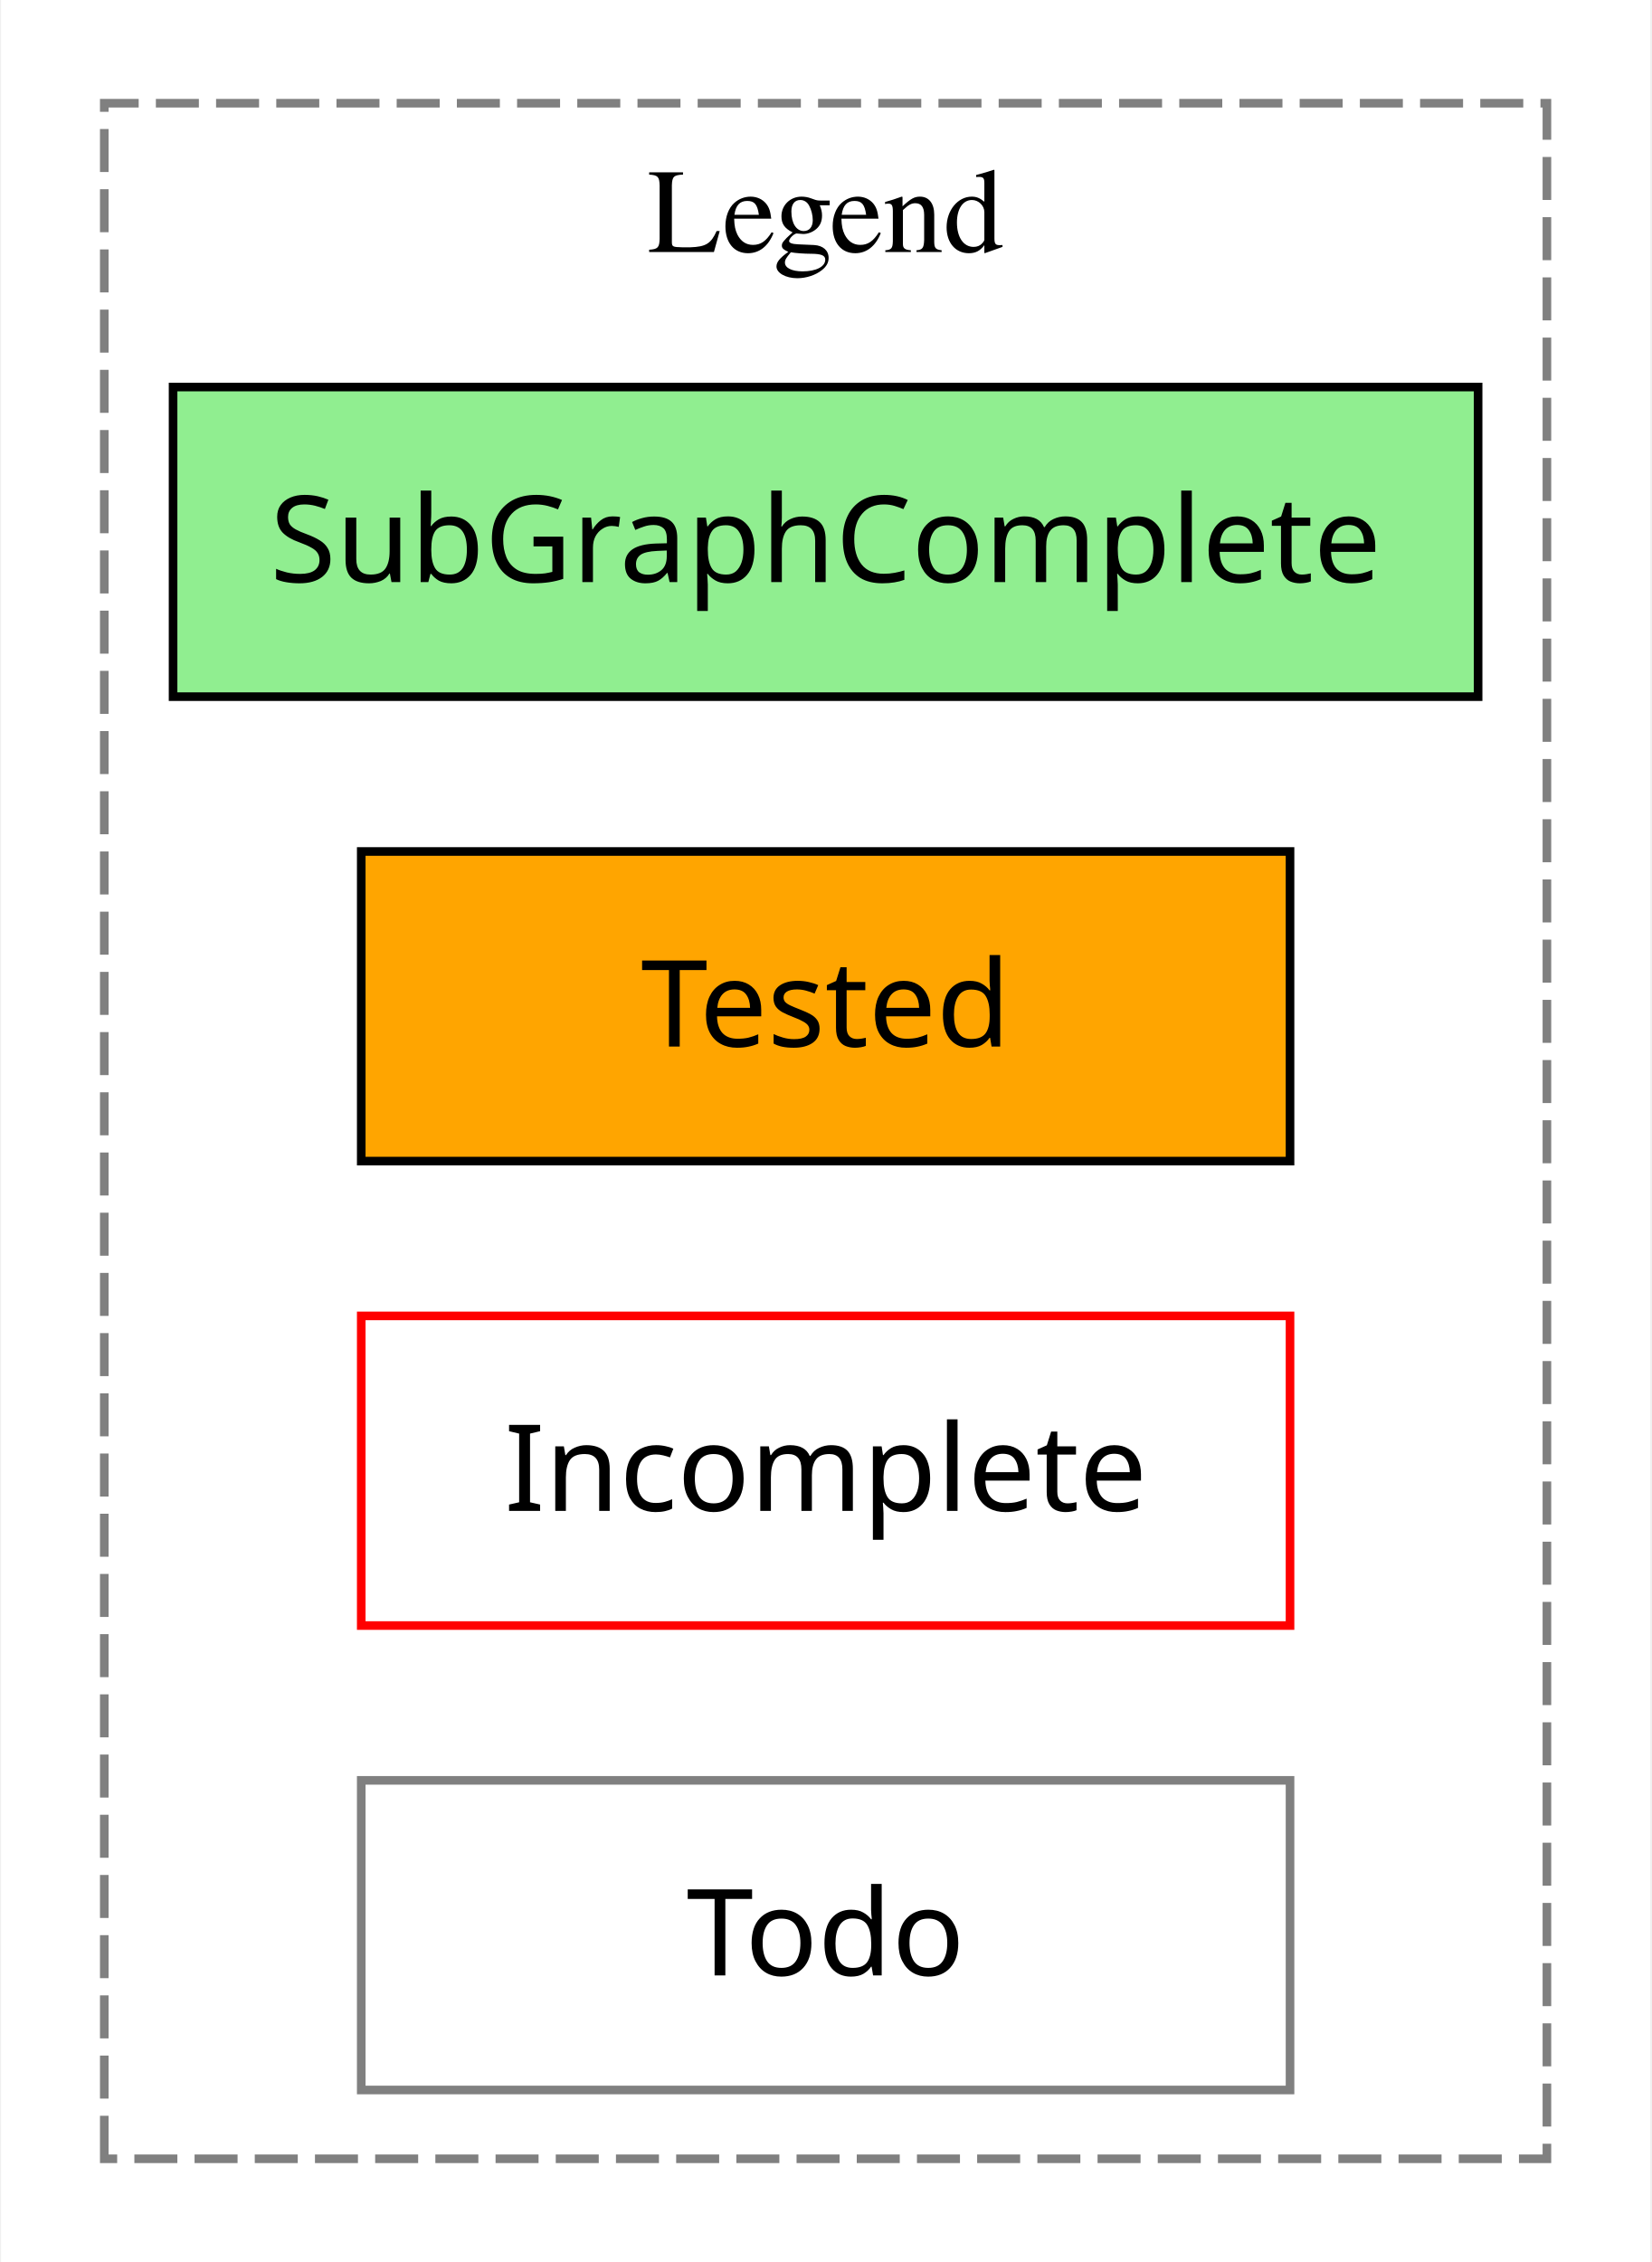
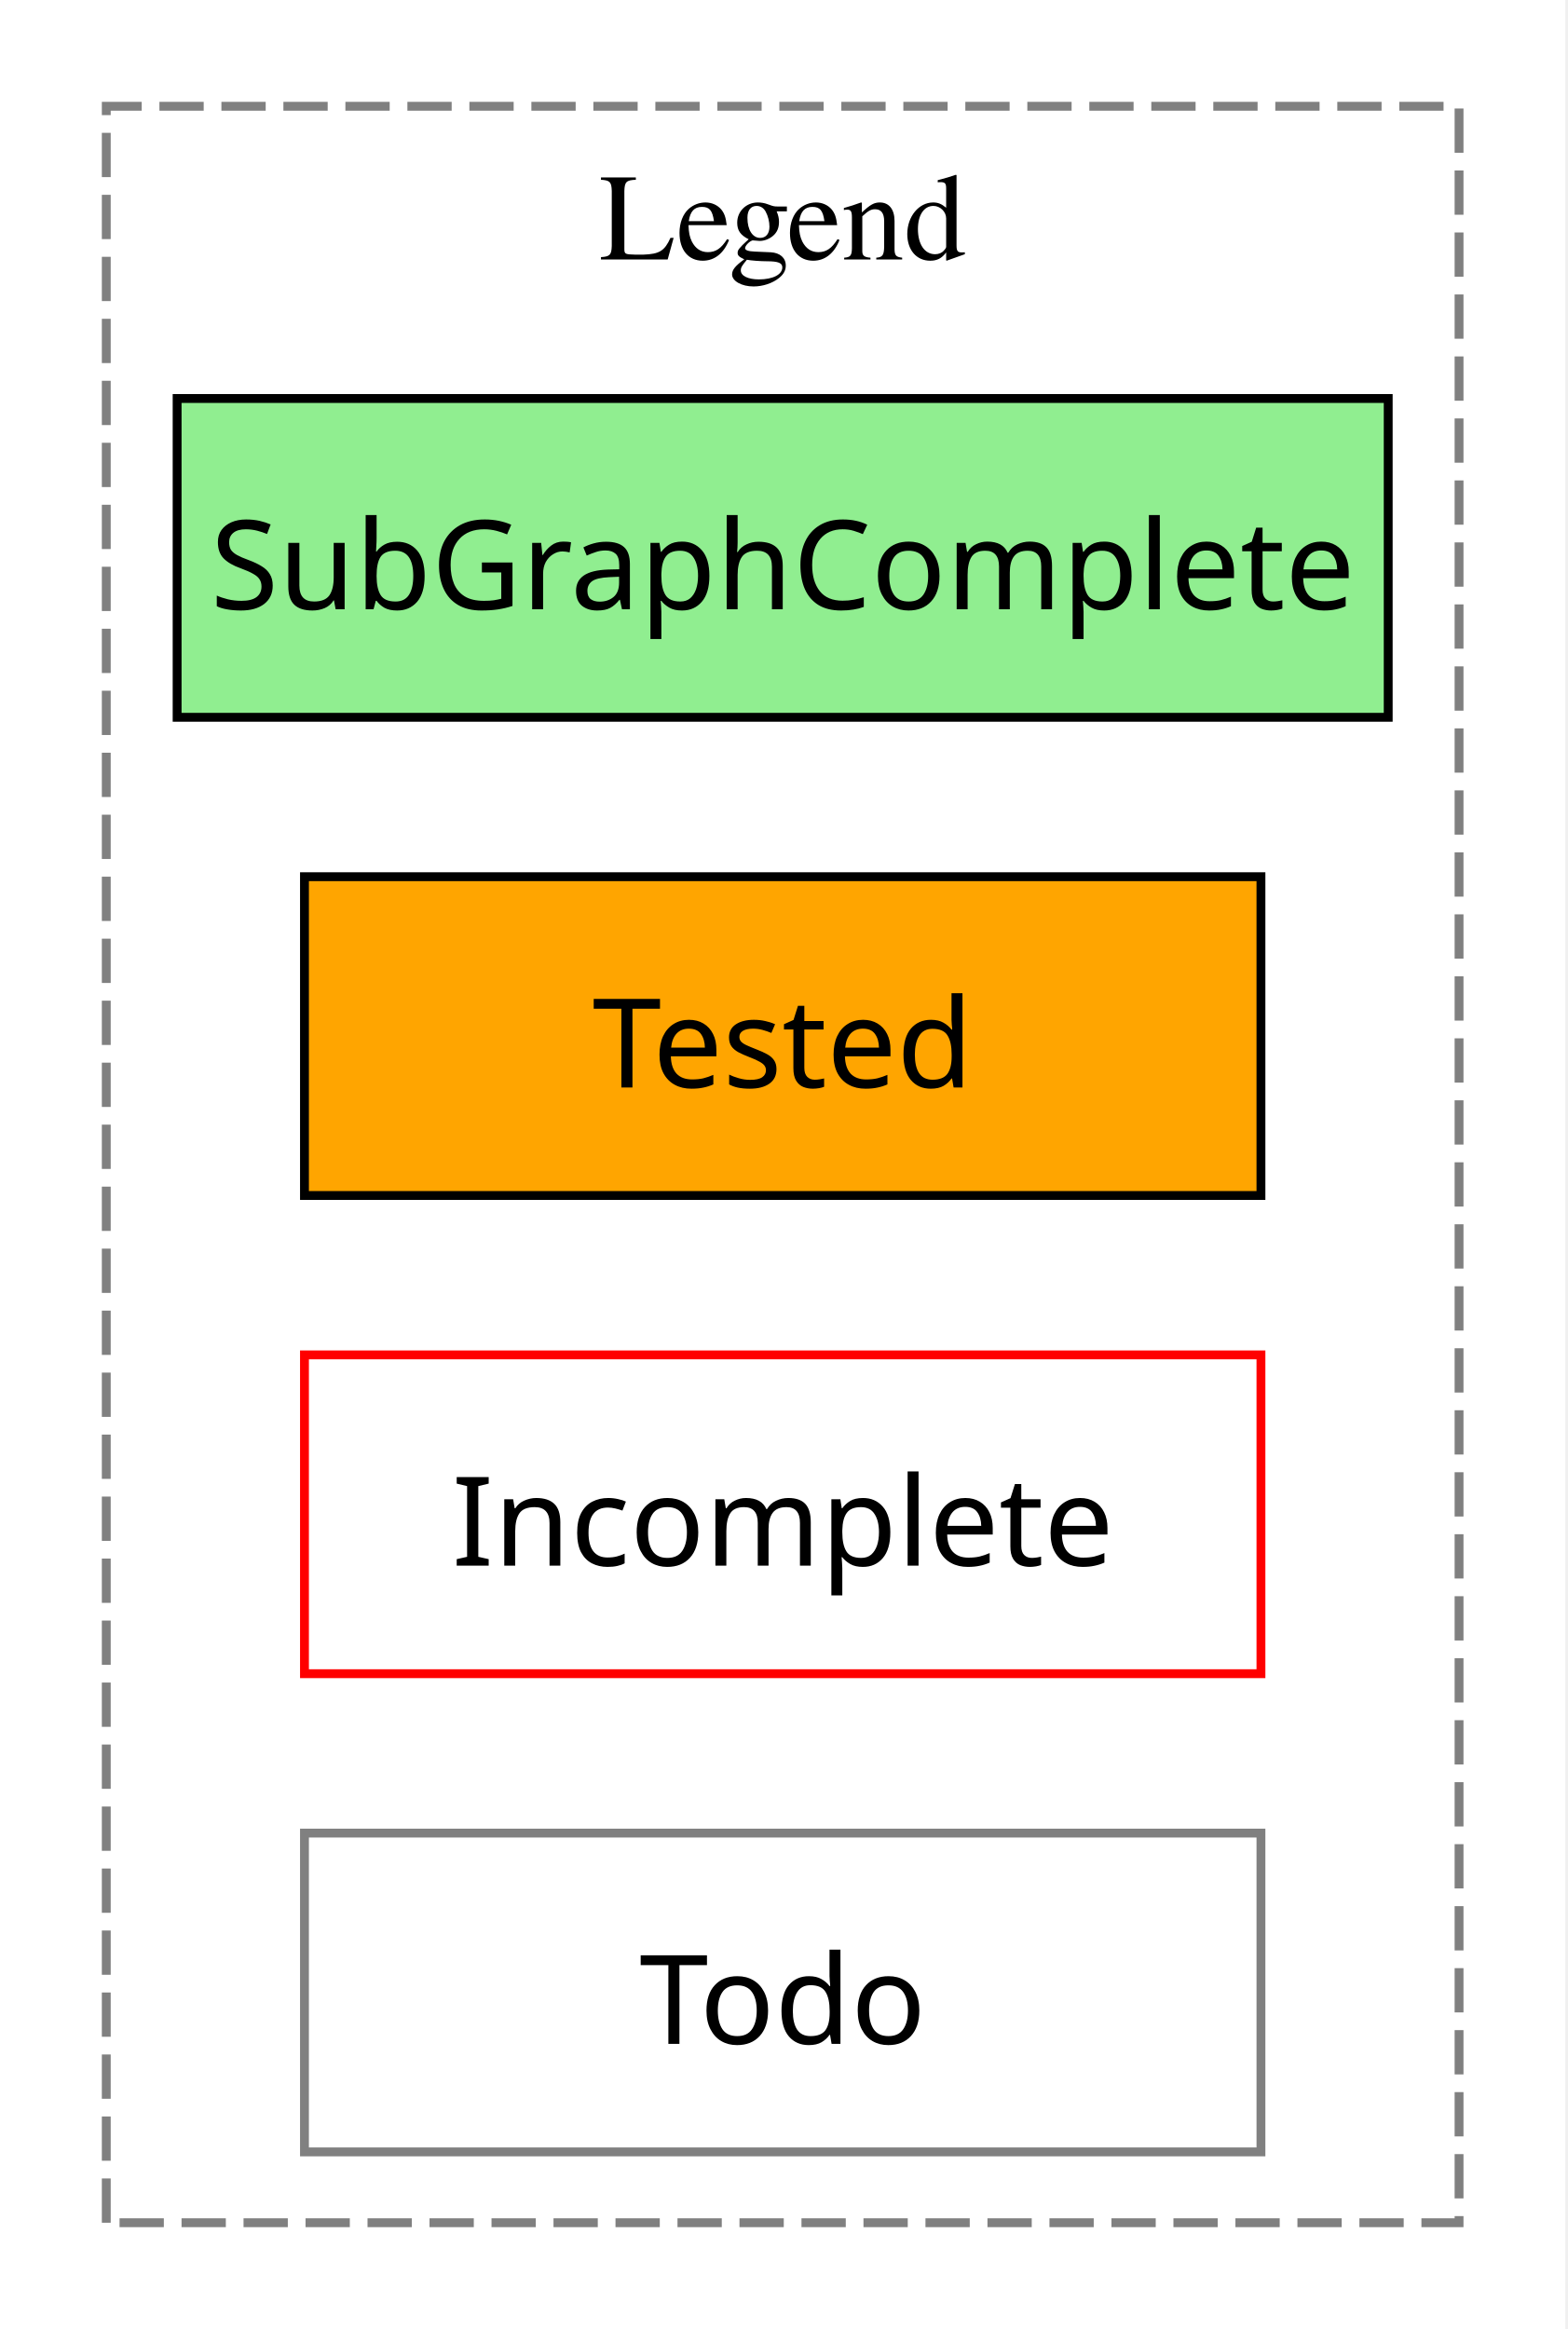
- <svg xmlns="http://www.w3.org/2000/svg" width="192pt" height="263pt" viewBox="0.00 0.00 191.75 263.00">
+ <svg xmlns="http://www.w3.org/2000/svg" width="177pt" height="263pt" viewBox="0.00 0.00 177.00 263.00">
  <g id="graph0" class="graph" transform="scale(1 1) rotate(0) translate(4 259)">
-     <polygon fill="white" stroke="none" points="-4,4 -4,-259 187.75,-259 187.75,4 -4,4" />
+     <polygon fill="white" stroke="none" points="-4,4 -4,-259 172.75,-259 172.75,4 -4,4" />
    <g id="clust1" class="cluster">
-       <polygon fill="none" stroke="gray" stroke-dasharray="5,2" points="8,-8 8,-247 175.75,-247 175.75,-8 8,-8" />
-       <text text-anchor="middle" x="91.88" y="-229.7" font-family="Times,serif" font-size="14.00">Legend</text>
+       <polygon fill="none" stroke="gray" stroke-dasharray="5,2" points="8,-8 8,-247 160.75,-247 160.75,-8 8,-8" />
+       <text xml:space="preserve" text-anchor="middle" x="84.38" y="-229.7" font-family="Times,serif" font-size="14.00">Legend</text>
    </g>
    <g id="node1" class="node">
-       <polygon fill="none" stroke="gray" points="145.88,-52 37.88,-52 37.88,-16 145.88,-16 145.88,-52" />
-       <text text-anchor="middle" x="91.88" y="-29.32" font-family="Sans" font-size="14.00">Todo</text>
+       <polygon fill="none" stroke="gray" points="138.38,-52 30.38,-52 30.38,-16 138.38,-16 138.38,-52" />
+       <text xml:space="preserve" text-anchor="middle" x="84.38" y="-28.2" font-family="Sans" font-size="14.00">Todo</text>
    </g>
    <g id="node2" class="node">
-       <polygon fill="none" stroke="red" points="145.88,-106 37.88,-106 37.88,-70 145.88,-70 145.88,-106" />
-       <text text-anchor="middle" x="91.88" y="-83.33" font-family="Sans" font-size="14.00">Incomplete</text>
+       <polygon fill="none" stroke="red" points="138.38,-106 30.38,-106 30.38,-70 138.38,-70 138.38,-106" />
+       <text xml:space="preserve" text-anchor="middle" x="84.38" y="-82.2" font-family="Sans" font-size="14.00">Incomplete</text>
    </g>
    <g id="node3" class="node">
-       <polygon fill="orange" stroke="black" points="145.88,-160 37.88,-160 37.88,-124 145.88,-124 145.88,-160" />
-       <text text-anchor="middle" x="91.88" y="-137.32" font-family="Sans" font-size="14.00">Tested</text>
+       <polygon fill="orange" stroke="black" points="138.38,-160 30.38,-160 30.38,-124 138.38,-124 138.38,-160" />
+       <text xml:space="preserve" text-anchor="middle" x="84.38" y="-136.2" font-family="Sans" font-size="14.00">Tested</text>
    </g>
    <g id="node4" class="node">
-       <polygon fill="lightgreen" stroke="black" points="167.75,-214 16,-214 16,-178 167.75,-178 167.75,-214" />
-       <text text-anchor="middle" x="91.88" y="-191.32" font-family="Sans" font-size="14.00">SubGraphComplete</text>
+       <polygon fill="lightgreen" stroke="black" points="152.75,-214 16,-214 16,-178 152.75,-178 152.75,-214" />
+       <text xml:space="preserve" text-anchor="middle" x="84.38" y="-190.2" font-family="Sans" font-size="14.00">SubGraphComplete</text>
    </g>
  </g>
</svg>
